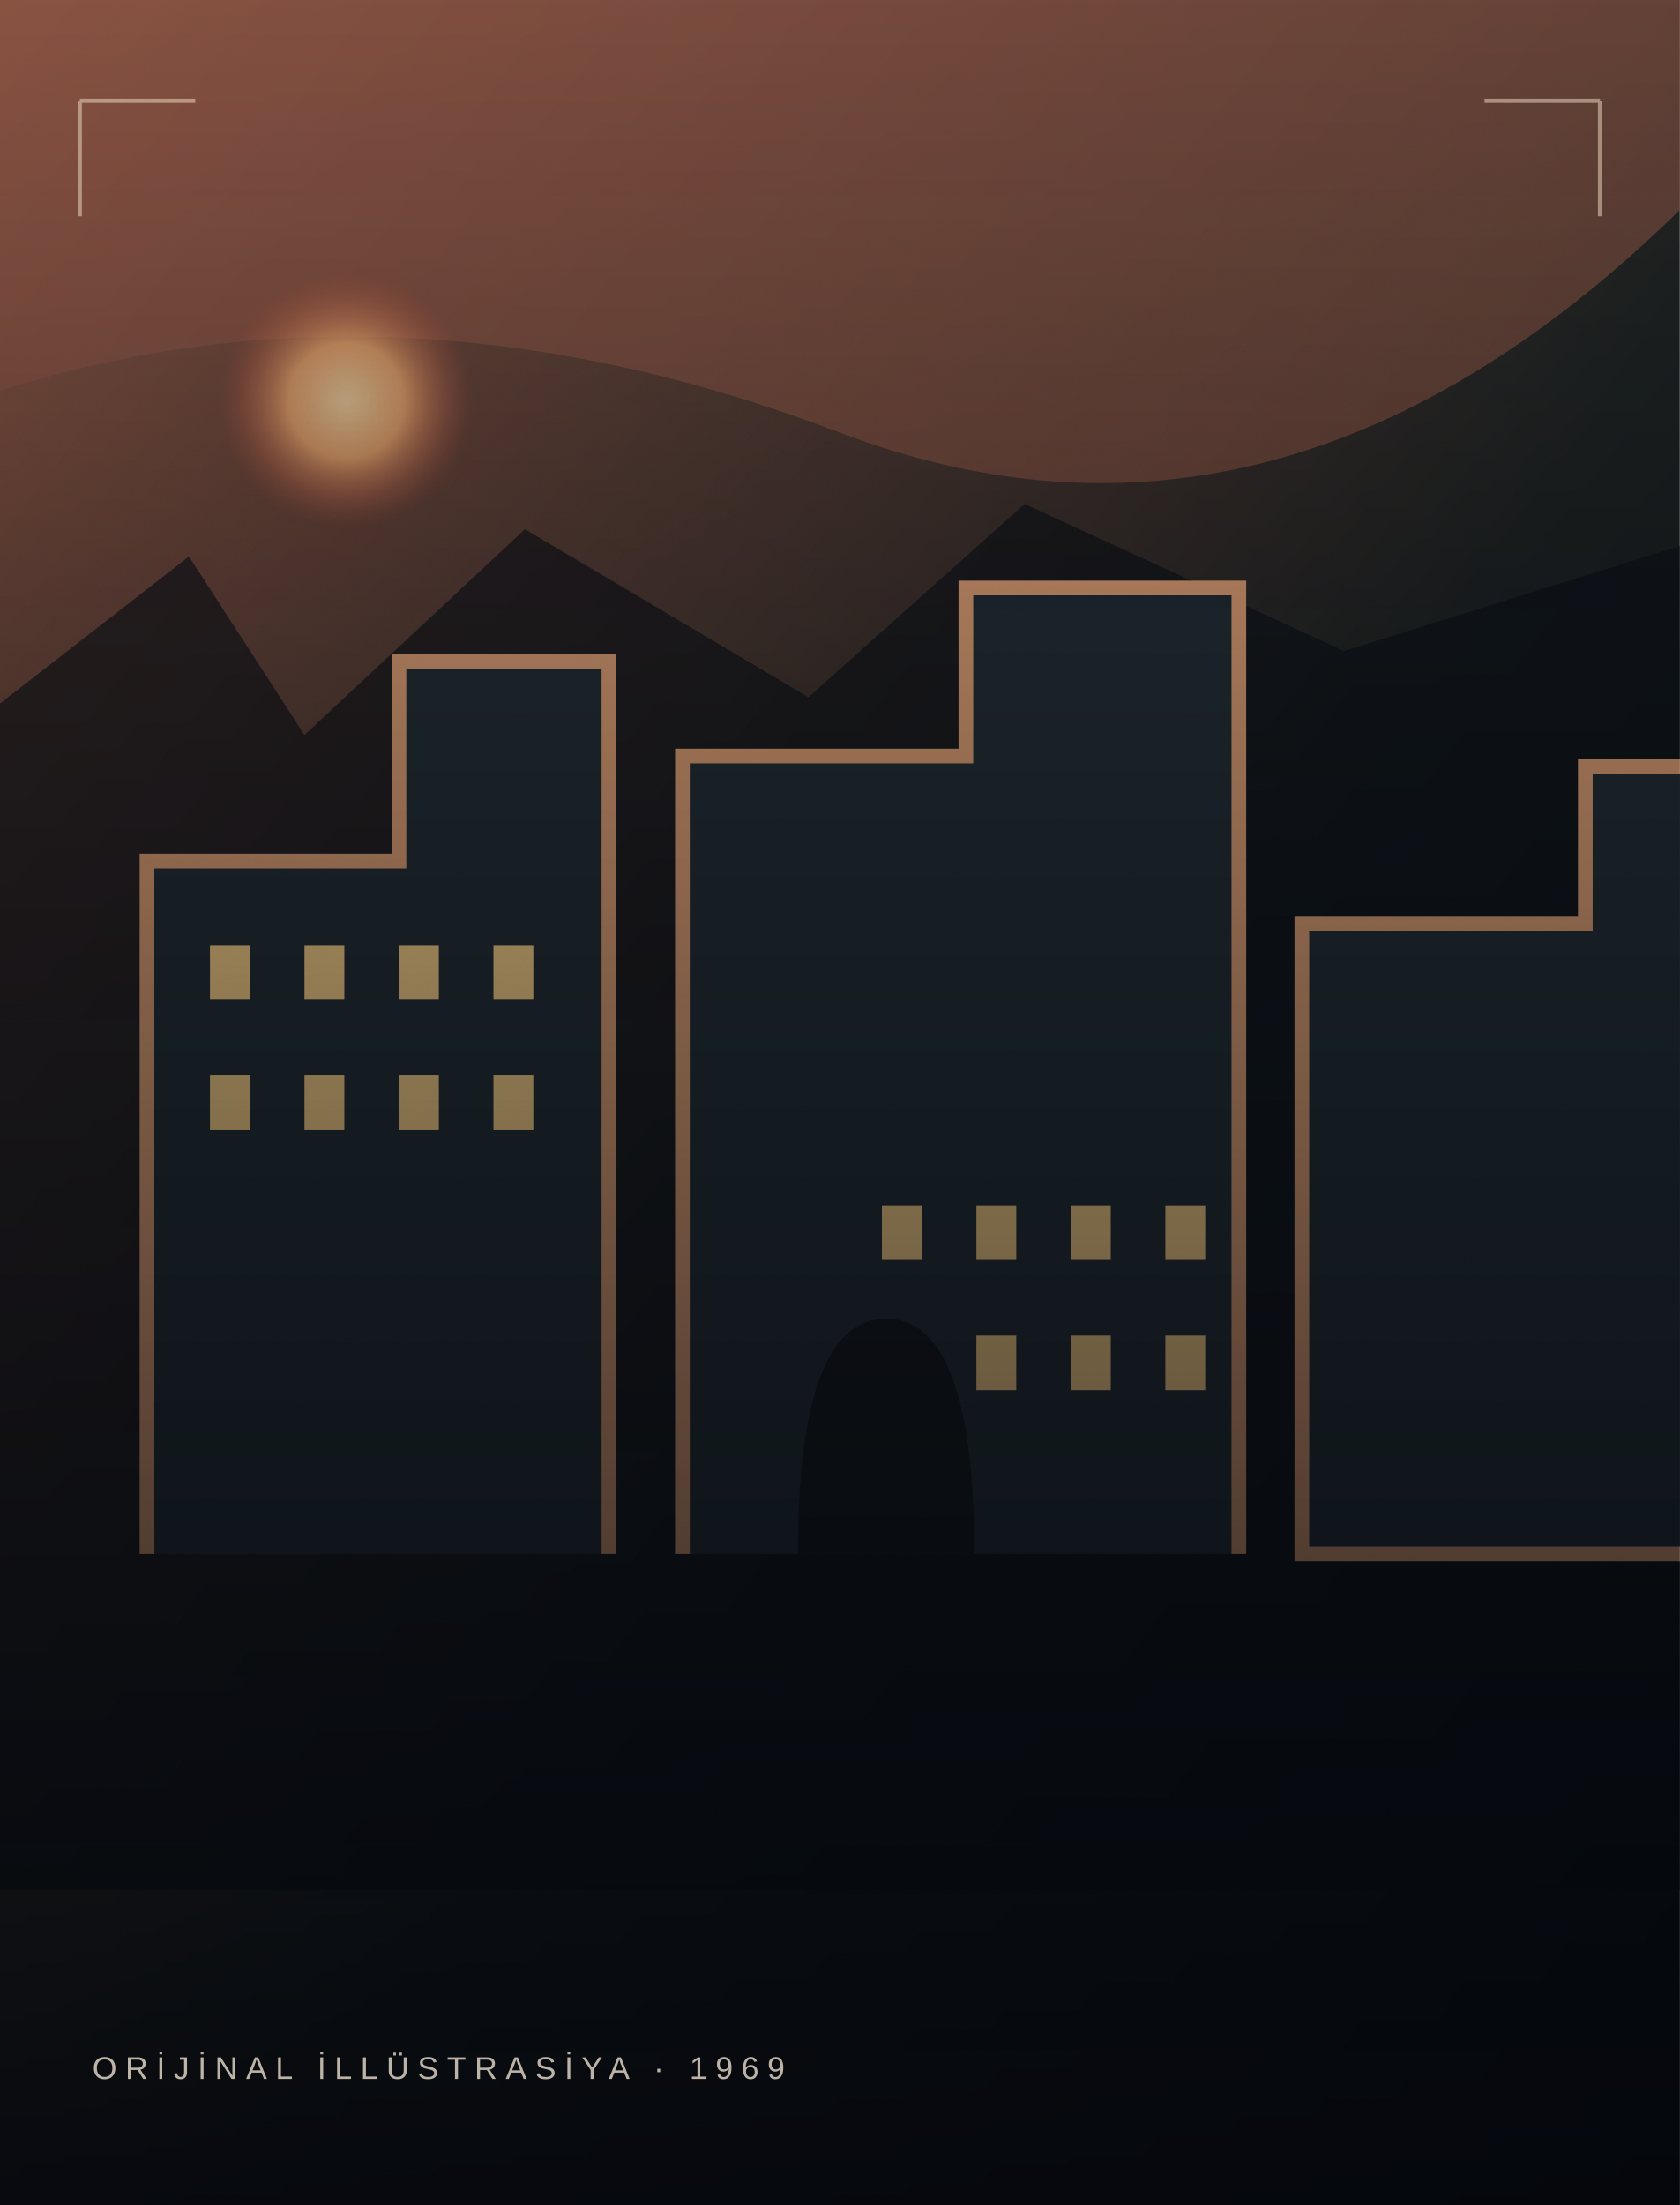
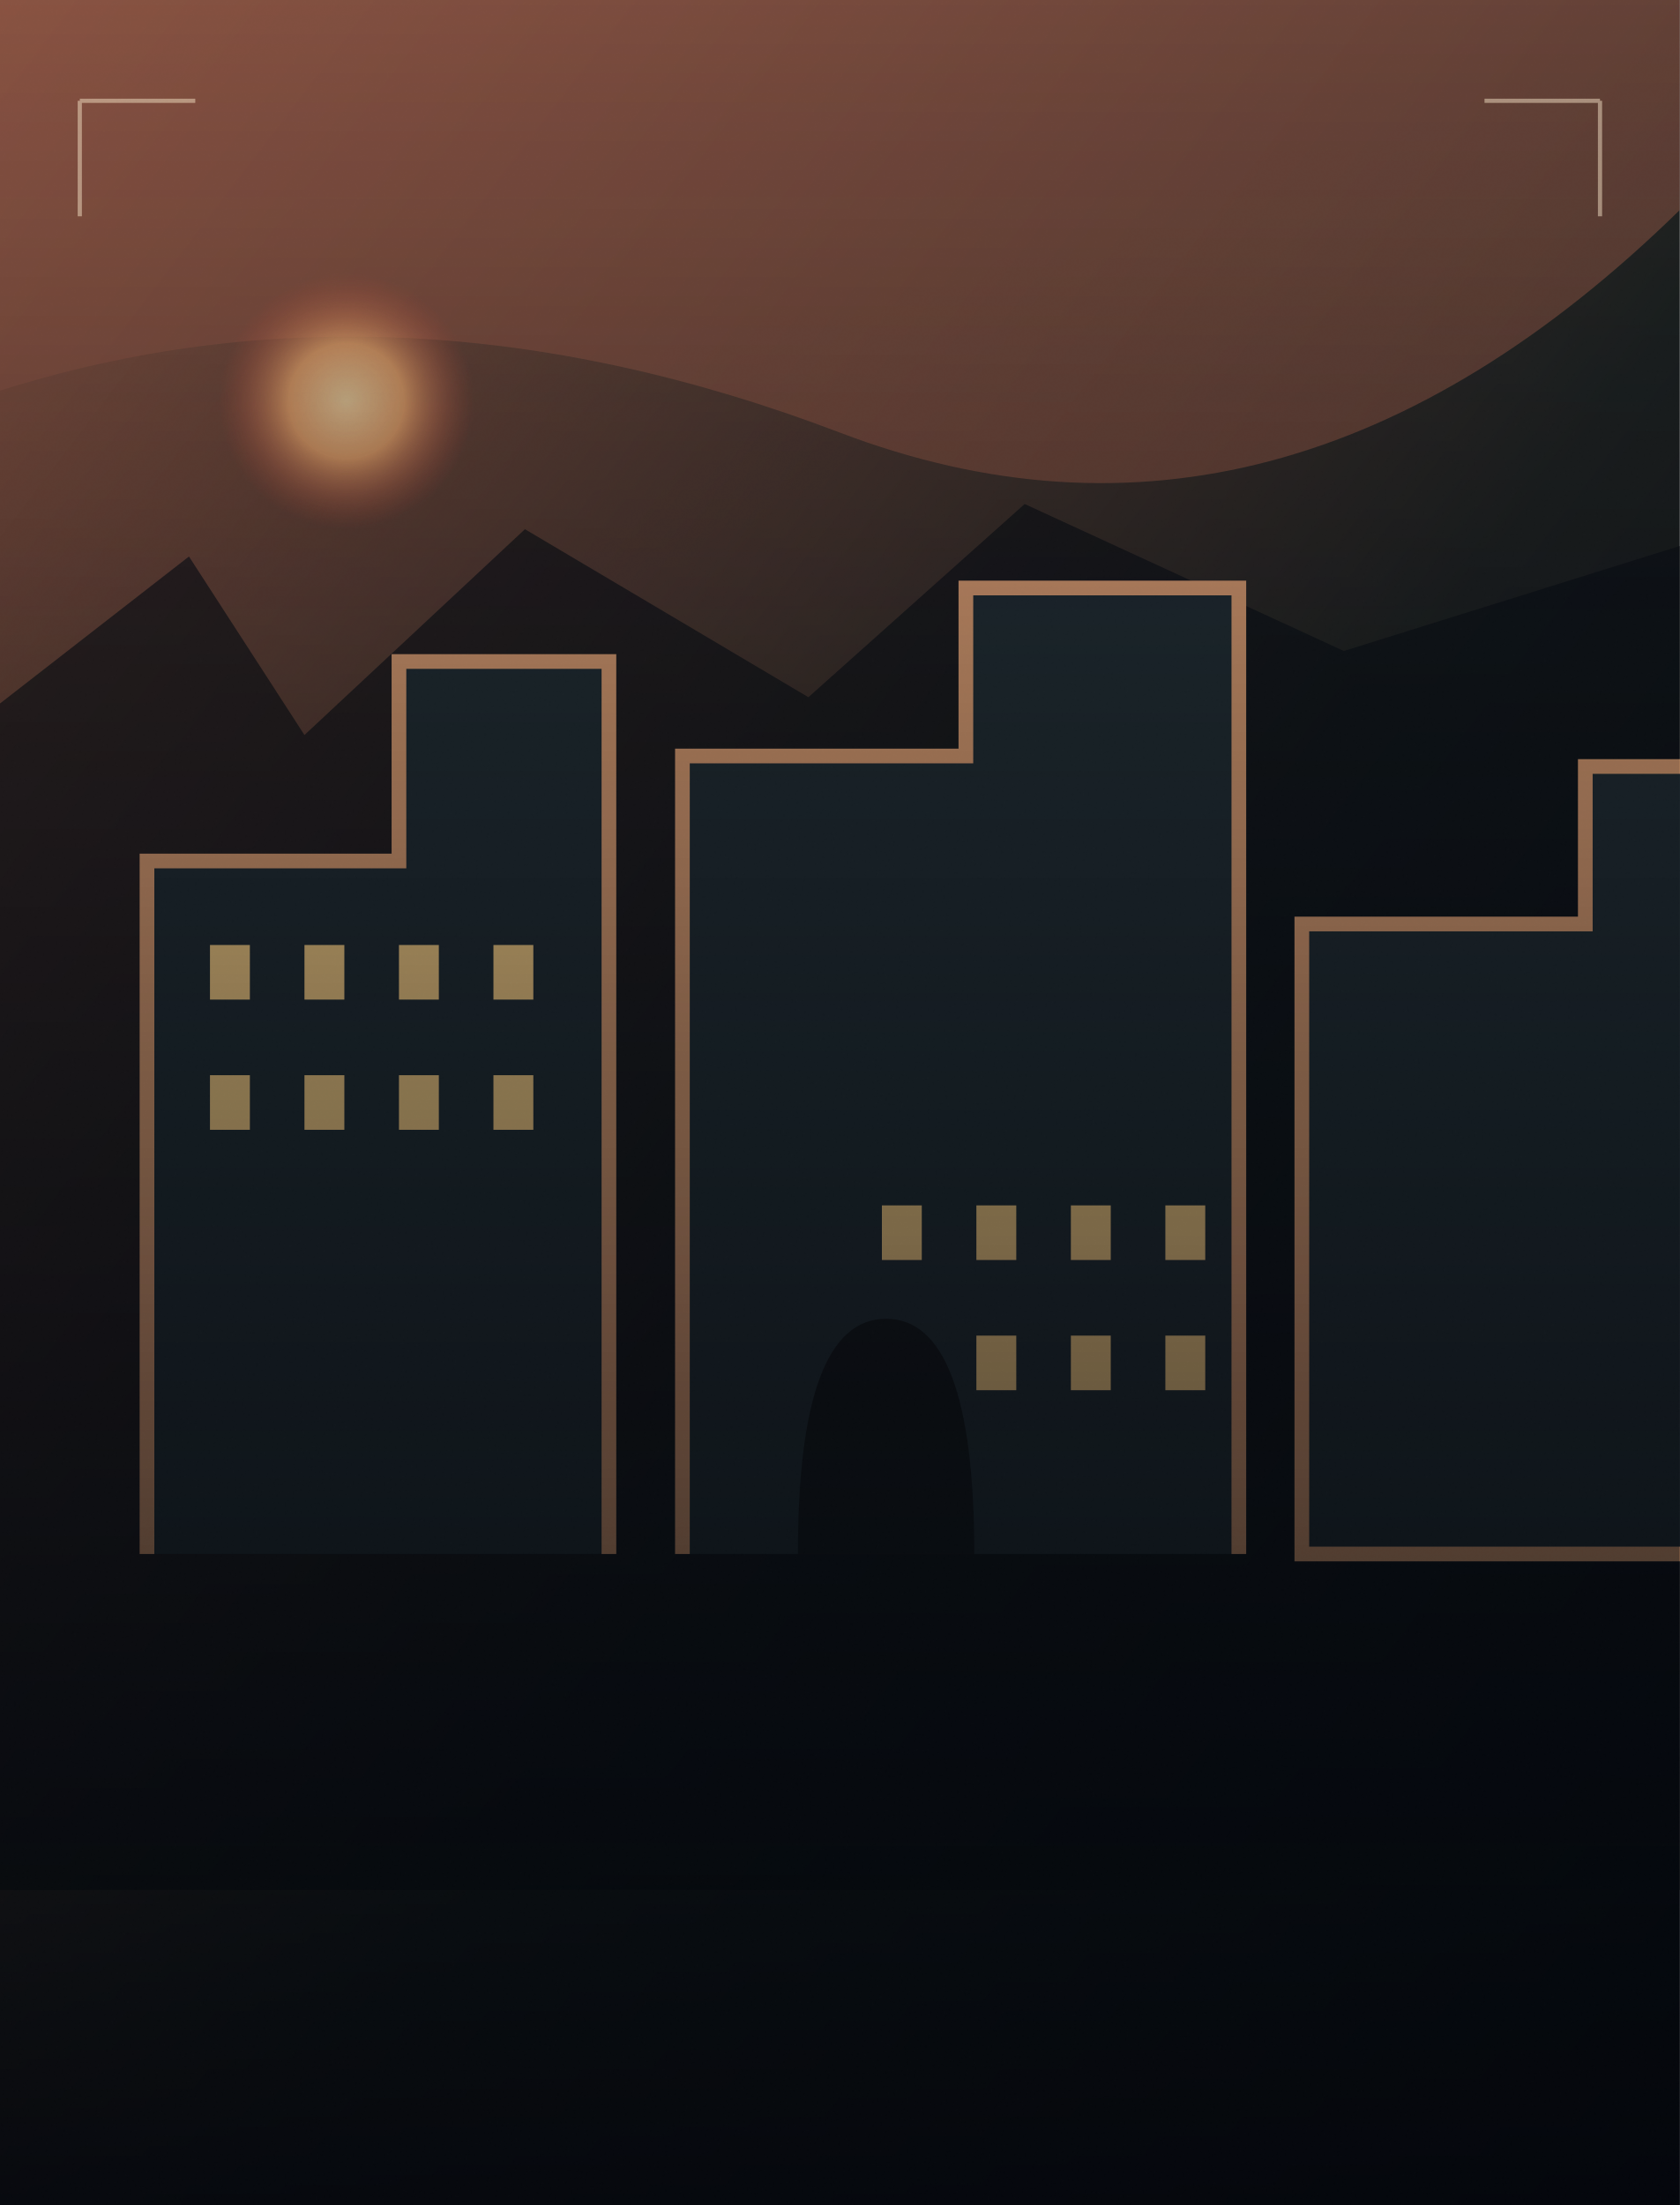
<svg xmlns="http://www.w3.org/2000/svg" width="800" height="1050" viewBox="0 0 800 1050" role="img" aria-labelledby="title desc">
  <defs>
    <linearGradient id="bg" x1="0" y1="0" x2="1" y2="1">
      <stop stop-color="#8b5442" />
      <stop offset=".57" stop-color="#1c2020" />
      <stop offset="1" stop-color="#080b11" />
    </linearGradient>
    <radialGradient id="sun">
      <stop stop-color="#f4d7a2" />
      <stop offset=".45" stop-color="#e7a46b" />
      <stop offset="1" stop-color="#b44b3c" stop-opacity="0" />
    </radialGradient>
    <linearGradient id="shade" x2="0" y2="1">
      <stop stop-color="#03060b" stop-opacity="0" />
      <stop offset="1" stop-color="#03060b" stop-opacity=".9" />
    </linearGradient>
    <filter id="grain">
      <feTurbulence type="fractalNoise" baseFrequency=".8" numOctaves="2" stitchTiles="stitch" />
      <feColorMatrix values=".3 0 0 0 0 .3 0 0 0 0 .3 0 0 0 0 0 0 0 .12 0" />
    </filter>
  </defs>
  <rect width="800" height="1050" fill="url(#bg)" />
  <path d="M0 186Q190 126 400 206T800 100V0H0Z" fill="#8b5442" opacity=".6" />
  <circle cx="165" cy="191" r="61" fill="url(#sun)" opacity=".82" />
  <path d="M0 335 90 265 145 350 250 252 385 332 488 240 640 310 800 260 800 900 0 900Z" fill="#090d13" opacity=".66" />
  <path d="M70 740V410h120v-95h100v425m35 0V360h135v-80h130v460m30 0V440h135v-75h78v375Z" fill="#202b31" stroke="#d99b70" stroke-width="7" />
  <g fill="#f3ca83">
    <rect x="100" y="450" width="19" height="26" />
    <rect x="145" y="450" width="19" height="26" />
    <rect x="190" y="450" width="19" height="26" />
    <rect x="235" y="450" width="19" height="26" />
    <rect x="100" y="512" width="19" height="26" />
    <rect x="145" y="512" width="19" height="26" />
    <rect x="190" y="512" width="19" height="26" />
    <rect x="235" y="512" width="19" height="26" />
    <rect x="420" y="574" width="19" height="26" />
    <rect x="465" y="574" width="19" height="26" />
    <rect x="510" y="574" width="19" height="26" />
    <rect x="555" y="574" width="19" height="26" />
    <rect x="420" y="636" width="19" height="26" />
    <rect x="465" y="636" width="19" height="26" />
    <rect x="510" y="636" width="19" height="26" />
    <rect x="555" y="636" width="19" height="26" />
  </g>
  <path d="M380 740q0-112 42-112t42 112" fill="#111518" />
  <rect width="800" height="1050" fill="url(#shade)" />
  <path d="M38 48h55m-55 0v55m724-55h-55m55 0v55" fill="none" stroke="#f5e3c7" stroke-opacity=".5" stroke-width="2" />
-   <text x="44" y="990" fill="#f6ead7" fill-opacity=".76" font-family="Arial,sans-serif" font-size="15" letter-spacing="4">ORİJİNAL İLLÜSTRASİYA · 1969</text>
  <rect width="800" height="1050" filter="url(#grain)" opacity=".15" />
</svg>
